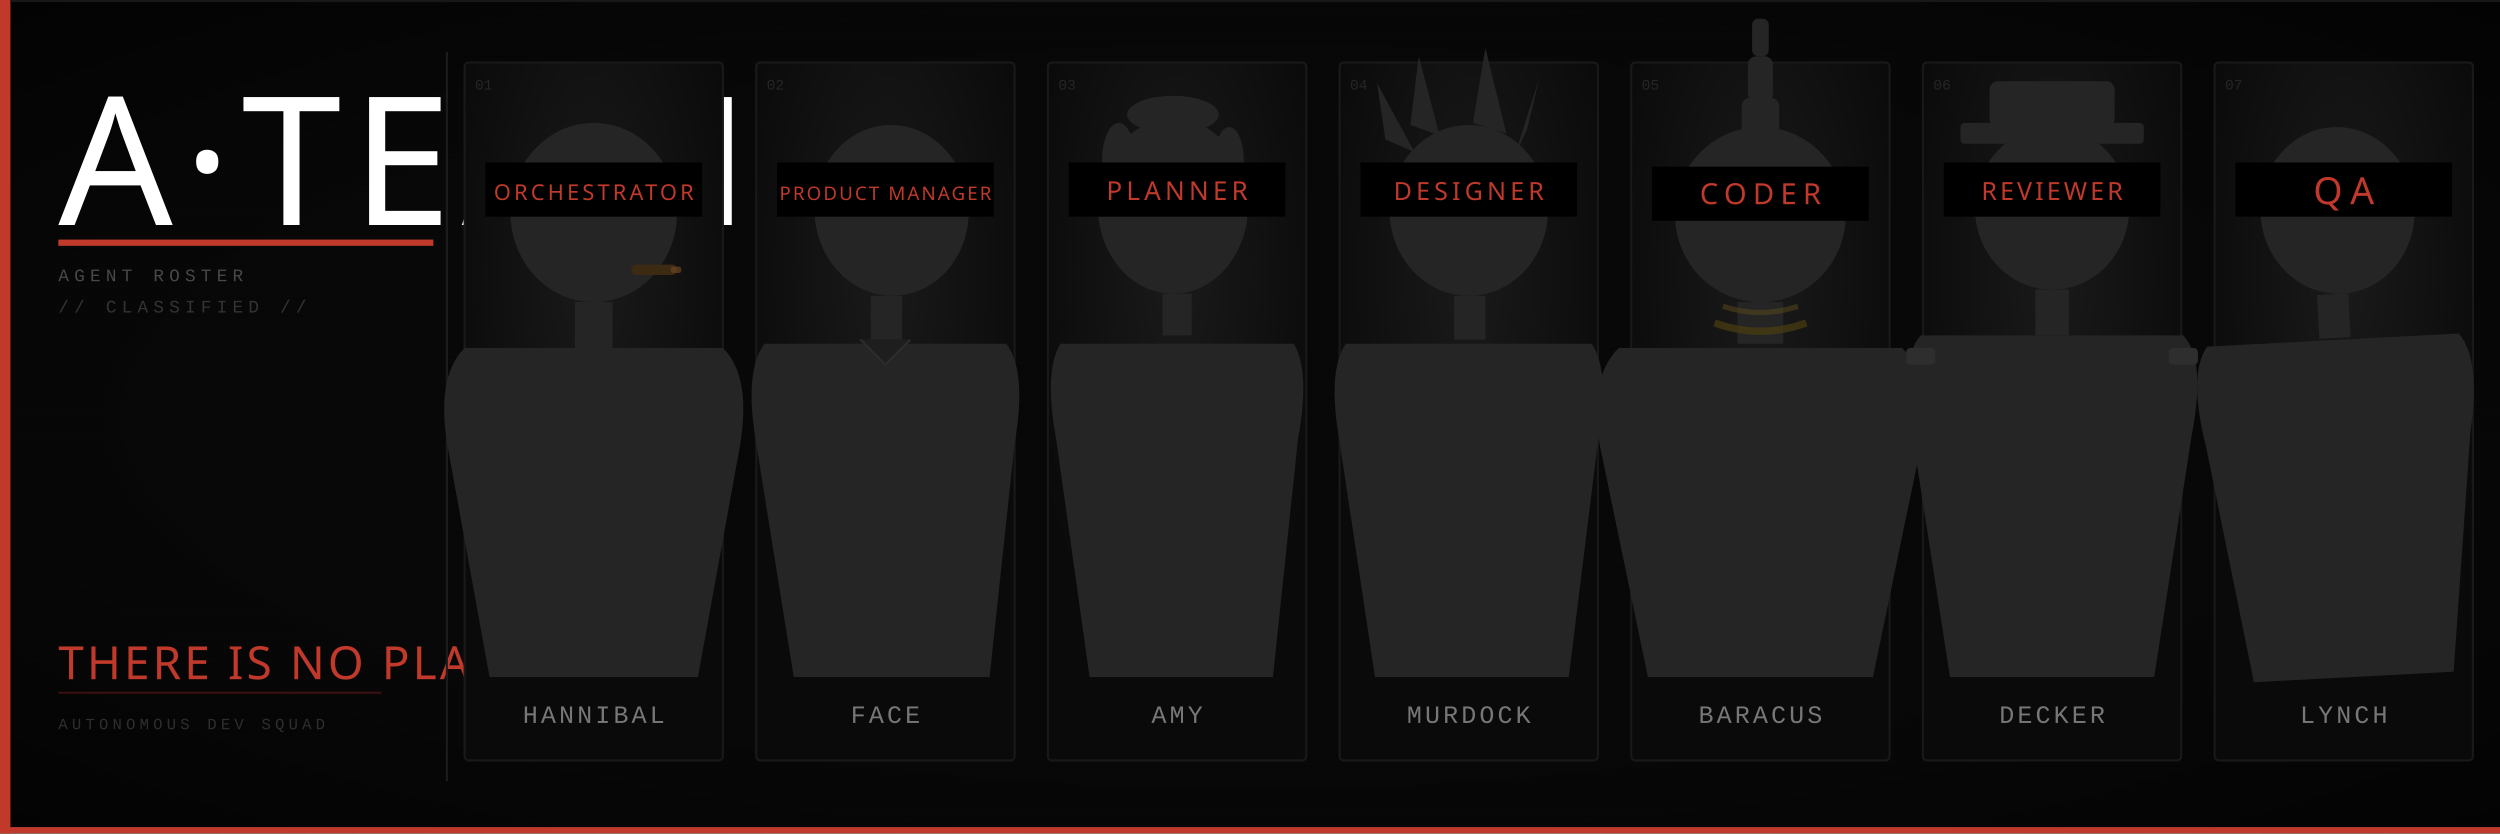
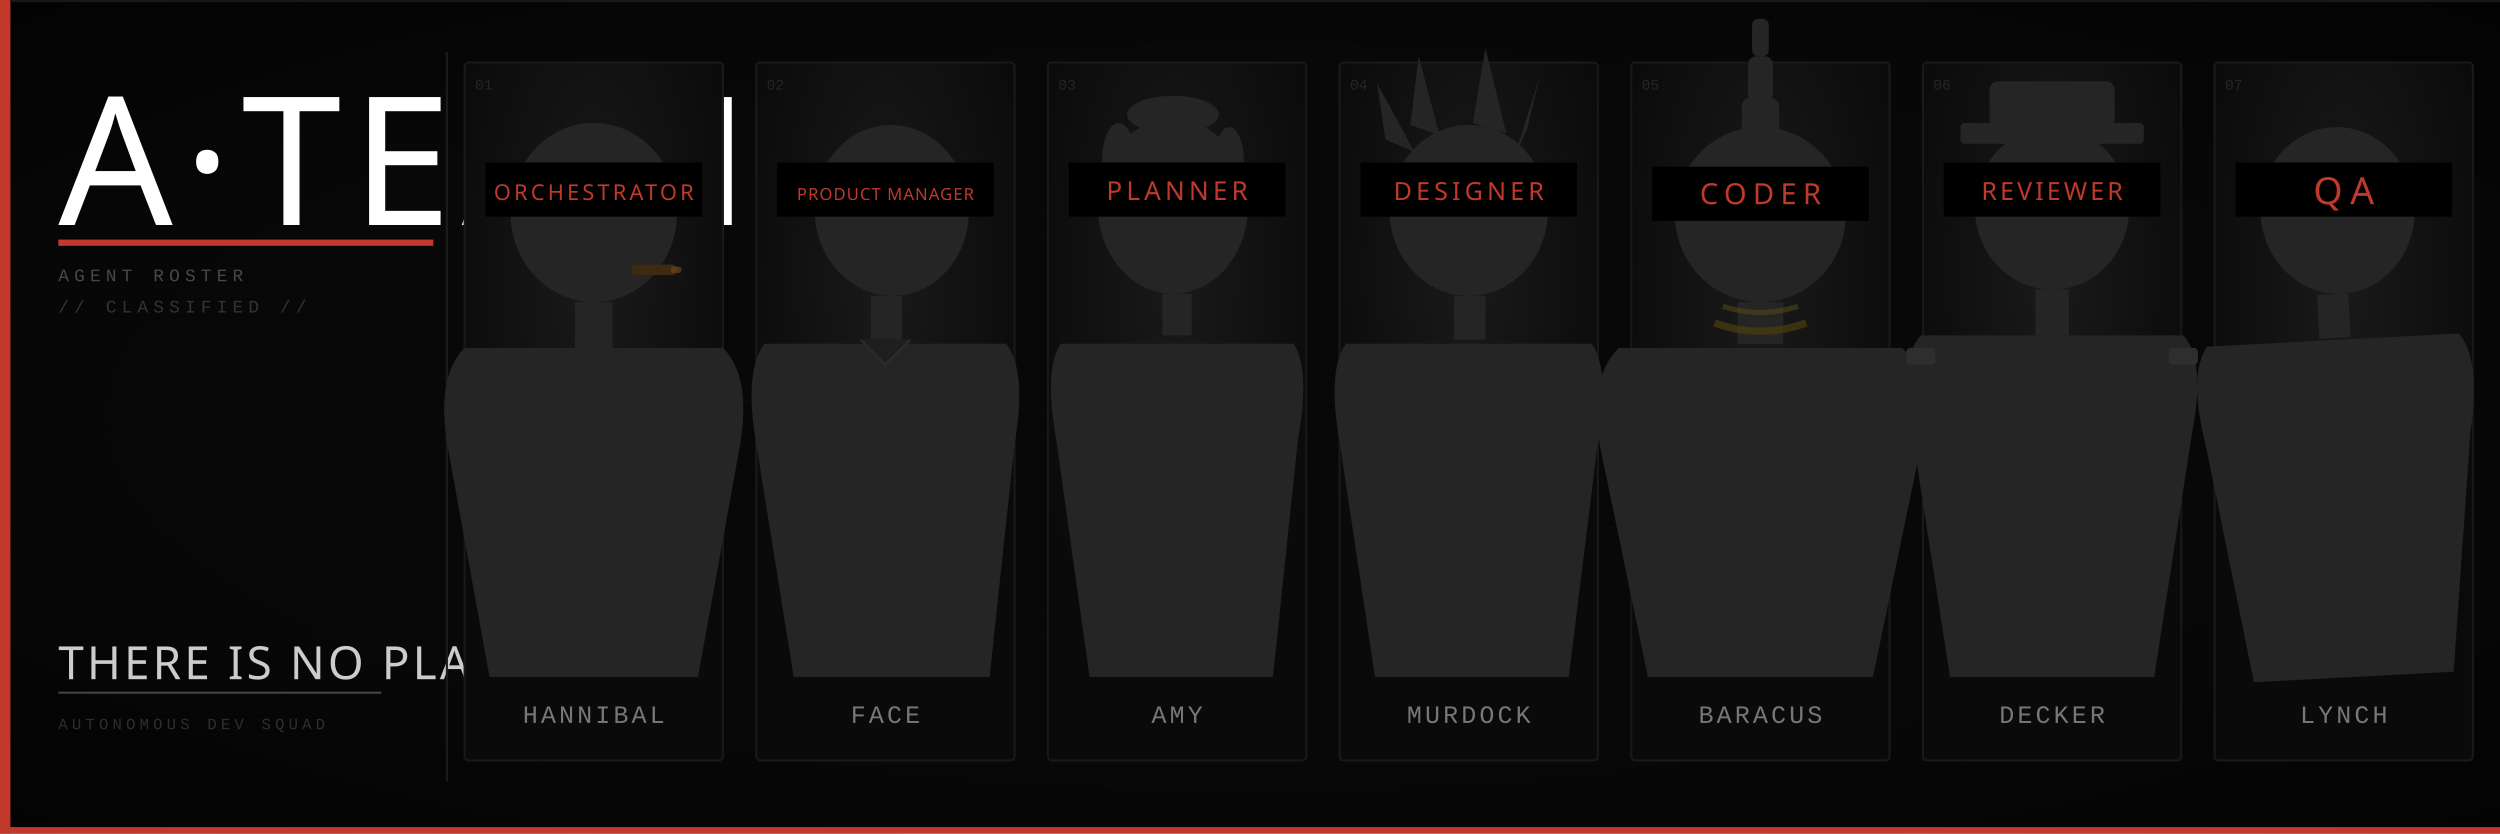
<svg xmlns="http://www.w3.org/2000/svg" viewBox="0 0 1200 400">
  <defs>
    <pattern id="scan" x="0" y="0" width="2" height="4" patternUnits="userSpaceOnUse">
      <rect width="2" height="1" y="3" fill="rgba(0,0,0,0.18)" />
    </pattern>
    <radialGradient id="cardGlow" cx="50%" cy="30%" r="60%">
      <stop offset="0%" stop-color="#1a1a1a" />
      <stop offset="100%" stop-color="#0a0a0a" />
    </radialGradient>
    <radialGradient id="vignette" cx="50%" cy="50%" r="70%">
      <stop offset="60%" stop-color="transparent" />
      <stop offset="100%" stop-color="rgba(0,0,0,0.6)" />
    </radialGradient>
  </defs>
  <rect width="1200" height="400" fill="#080808" />
  <rect width="1200" height="400" fill="url(#scan)" opacity="0.6" />
  <rect width="1200" height="400" fill="url(#vignette)" />
  <rect x="0" y="0" width="5" height="400" fill="#c0392b" />
  <rect x="0" y="397" width="1200" height="3" fill="#c0392b" />
  <rect x="5" y="0" width="1195" height="1" fill="#181818" />
  <text x="28" y="108" font-family="Impact,Arial Narrow,Haettenschweiler,sans-serif" font-size="86" fill="#ffffff" letter-spacing="5">A·TEAM</text>
  <rect x="28" y="115" width="180" height="3" fill="#c0392b" />
  <text x="28" y="135" font-family="Courier New,Courier,monospace" font-size="8.5" fill="#484848" letter-spacing="2.5">AGENT ROSTER</text>
  <text x="28" y="150" font-family="Courier New,Courier,monospace" font-size="8.5" fill="#333333" letter-spacing="2.5">// CLASSIFIED //</text>
-   <text x="28" y="326" font-family="Impact,Arial Narrow,sans-serif" font-size="22" fill="#c0392b" letter-spacing="1.5">THERE IS NO PLAN B.</text>
-   <rect x="28" y="332" width="155" height="1" fill="#3a1010" />
+   <text x="28" y="326" font-family="Impact,Arial Narrow,sans-serif" font-size="22" fill="#cccccc" letter-spacing="1.5">THERE IS NO PLAN B.</text>
+   <rect x="28" y="332" width="155" height="1" fill="#444444" />
  <text x="28" y="350" font-family="Courier New,Courier,monospace" font-size="7.5" fill="#2e2e2e" letter-spacing="2">AUTONOMOUS DEV SQUAD</text>
  <rect x="214" y="25" width="1" height="350" fill="#1c1c1c" />
  <g transform="translate(285,195)">
    <rect x="-62" y="-165" width="124" height="335" fill="url(#cardGlow)" rx="2" />
    <rect x="-62" y="-165" width="124" height="335" fill="none" stroke="#191919" stroke-width="1" rx="2" />
    <ellipse cx="0" cy="-93" rx="40" ry="43" fill="#252525" />
    <rect x="18" y="-68" width="22" height="5" rx="2.5" fill="#3d2a12" />
    <rect x="37" y="-67" width="5" height="3" rx="1" fill="#6b4423" opacity="0.7" />
    <rect x="-9" y="-50" width="18" height="22" fill="#252525" />
    <path d="M-62,-28 Q-76,-14 -70,20 L-50,130 L50,130 L70,20 Q76,-14 62,-28 Z" fill="#252525" />
    <rect x="-52" y="-117" width="104" height="26" fill="#000000" />
    <text x="0" y="-99" font-family="Impact,Arial Narrow,sans-serif" font-size="10.5" fill="#c0392b" text-anchor="middle" letter-spacing="1.5">ORCHESTRATOR</text>
    <text x="0" y="152" font-family="Courier New,monospace" font-size="12" fill="#777" text-anchor="middle" letter-spacing="1.5">HANNIBAL</text>
    <text x="-57" y="-152" font-family="Courier New,monospace" font-size="7" fill="#252525">01</text>
  </g>
  <g transform="translate(425,195)">
    <rect x="-62" y="-165" width="124" height="335" fill="url(#cardGlow)" rx="2" />
    <rect x="-62" y="-165" width="124" height="335" fill="none" stroke="#191919" stroke-width="1" rx="2" />
    <ellipse cx="3" cy="-94" rx="37" ry="41" fill="#252525" transform="rotate(-3,3,-94)" />
    <rect x="-7" y="-53" width="15" height="21" fill="#252525" />
    <path d="M-58,-30 Q-68,-17 -62,18 L-44,130 L50,130 L62,18 Q68,-17 58,-30 Z" fill="#252525" />
    <path d="M-12,-32 L0,-20 L12,-32" fill="#1e1e1e" stroke="#2c2c2c" stroke-width="1" />
    <rect x="-52" y="-117" width="104" height="26" fill="#000000" />
-     <text x="0" y="-99" font-family="Impact,Arial Narrow,sans-serif" font-size="9" fill="#c0392b" text-anchor="middle" letter-spacing="1">PRODUCT MANAGER</text>
+     <text x="0" y="-99" font-family="Impact,Arial Narrow,sans-serif" font-size="8" fill="#c0392b" text-anchor="middle" letter-spacing="0.5">PRODUCT MANAGER</text>
    <text x="0" y="152" font-family="Courier New,monospace" font-size="12" fill="#777" text-anchor="middle" letter-spacing="1.5">FACE</text>
    <text x="-57" y="-152" font-family="Courier New,monospace" font-size="7" fill="#252525">02</text>
  </g>
  <g transform="translate(565,195)">
    <rect x="-62" y="-165" width="124" height="335" fill="url(#cardGlow)" rx="2" />
    <rect x="-62" y="-165" width="124" height="335" fill="none" stroke="#191919" stroke-width="1" rx="2" />
    <ellipse cx="-2" cy="-96" rx="36" ry="42" fill="#252525" />
    <ellipse cx="-2" cy="-140" rx="22" ry="9" fill="#252525" />
    <ellipse cx="-28" cy="-118" rx="8" ry="18" fill="#252525" />
    <ellipse cx="25" cy="-118" rx="7" ry="16" fill="#252525" />
    <rect x="-7" y="-54" width="14" height="20" fill="#252525" />
    <path d="M-56,-30 Q-64,-17 -58,16 L-42,130 L46,130 L58,16 Q64,-17 56,-30 Z" fill="#252525" />
    <rect x="-52" y="-117" width="104" height="26" fill="#000000" />
    <text x="0" y="-99" font-family="Impact,Arial Narrow,sans-serif" font-size="12.5" fill="#c0392b" text-anchor="middle" letter-spacing="2">PLANNER</text>
    <text x="0" y="152" font-family="Courier New,monospace" font-size="12" fill="#777" text-anchor="middle" letter-spacing="1.5">AMY</text>
    <text x="-57" y="-152" font-family="Courier New,monospace" font-size="7" fill="#252525">03</text>
  </g>
  <g transform="translate(705,195)">
    <rect x="-62" y="-165" width="124" height="335" fill="url(#cardGlow)" rx="2" />
    <rect x="-62" y="-165" width="124" height="335" fill="none" stroke="#191919" stroke-width="1" rx="2" />
    <ellipse cx="0" cy="-94" rx="38" ry="41" fill="#252525" />
    <polygon points="-28,-135 -24,-168 -14,-130" fill="#252525" />
    <polygon points="2,-136 8,-172 18,-131" fill="#252525" />
    <polygon points="-40,-128 -44,-155 -26,-122" fill="#252525" />
    <polygon points="28,-133 34,-158 22,-120" fill="#252525" />
    <rect x="-7" y="-53" width="15" height="21" fill="#252525" />
    <path d="M-59,-30 Q-68,-17 -62,17 L-45,130 L48,130 L62,17 Q68,-17 59,-30 Z" fill="#252525" />
    <rect x="-52" y="-117" width="104" height="26" fill="#000000" />
    <text x="0" y="-99" font-family="Impact,Arial Narrow,sans-serif" font-size="12" fill="#c0392b" text-anchor="middle" letter-spacing="2">DESIGNER</text>
    <text x="0" y="152" font-family="Courier New,monospace" font-size="12" fill="#777" text-anchor="middle" letter-spacing="1.5">MURDOCK</text>
    <text x="-57" y="-152" font-family="Courier New,monospace" font-size="7" fill="#252525">04</text>
  </g>
  <g transform="translate(845,195)">
    <rect x="-62" y="-165" width="124" height="335" fill="url(#cardGlow)" rx="2" />
    <rect x="-62" y="-165" width="124" height="335" fill="none" stroke="#191919" stroke-width="1" rx="2" />
    <ellipse cx="0" cy="-92" rx="41" ry="42" fill="#252525" />
    <rect x="-9" y="-148" width="18" height="20" rx="4" fill="#252525" />
    <rect x="-6" y="-168" width="12" height="22" rx="4" fill="#252525" />
    <rect x="-4" y="-186" width="8" height="18" rx="3" fill="#252525" />
    <rect x="-11" y="-50" width="22" height="20" fill="#252525" />
    <path d="M-68,-28 Q-84,-12 -76,24 L-54,130 L54,130 L76,24 Q84,-12 68,-28 Z" fill="#252525" />
    <path d="M-22,-40 Q0,-32 22,-40" stroke="#4a3d10" stroke-width="3.5" fill="none" opacity="0.7" />
    <path d="M-18,-48 Q0,-42 18,-48" stroke="#5a4a18" stroke-width="2.5" fill="none" opacity="0.5" />
    <rect x="-52" y="-115" width="104" height="26" fill="#000000" />
    <text x="0" y="-97" font-family="Impact,Arial Narrow,sans-serif" font-size="14" fill="#c0392b" text-anchor="middle" letter-spacing="3">CODER</text>
    <text x="0" y="152" font-family="Courier New,monospace" font-size="12" fill="#777" text-anchor="middle" letter-spacing="1.5">BARACUS</text>
    <text x="-57" y="-152" font-family="Courier New,monospace" font-size="7" fill="#252525">05</text>
  </g>
  <g transform="translate(985,195)">
    <rect x="-62" y="-165" width="124" height="335" fill="url(#cardGlow)" rx="2" />
    <rect x="-62" y="-165" width="124" height="335" fill="none" stroke="#191919" stroke-width="1" rx="2" />
    <ellipse cx="0" cy="-95" rx="37" ry="39" fill="#252525" />
    <rect x="-44" y="-136" width="88" height="10" rx="2" fill="#252525" />
    <rect x="-30" y="-156" width="60" height="22" rx="4" fill="#252525" />
    <rect x="-8" y="-56" width="16" height="22" fill="#252525" />
    <path d="M-63,-34 Q-74,-22 -67,14 L-49,130 L49,130 L67,14 Q74,-22 63,-34 Z" fill="#252525" />
    <rect x="-70" y="-28" width="14" height="8" rx="2" fill="#2e2e2e" />
    <rect x="56" y="-28" width="14" height="8" rx="2" fill="#2e2e2e" />
    <rect x="-52" y="-117" width="104" height="26" fill="#000000" />
    <text x="0" y="-99" font-family="Impact,Arial Narrow,sans-serif" font-size="12" fill="#c0392b" text-anchor="middle" letter-spacing="1.5">REVIEWER</text>
    <text x="0" y="152" font-family="Courier New,monospace" font-size="12" fill="#777" text-anchor="middle" letter-spacing="1.5">DECKER</text>
    <text x="-57" y="-152" font-family="Courier New,monospace" font-size="7" fill="#252525">06</text>
  </g>
  <g transform="translate(1125,195)">
    <rect x="-62" y="-165" width="124" height="335" fill="url(#cardGlow)" rx="2" />
    <rect x="-62" y="-165" width="124" height="335" fill="none" stroke="#191919" stroke-width="1" rx="2" />
    <ellipse cx="-3" cy="-94" rx="37" ry="40" fill="#252525" transform="rotate(-4,-3,-94)" />
    <rect x="-10" y="-54" width="15" height="21" fill="#252525" transform="rotate(-3,0,0)" />
    <path d="M-64,-32 Q-74,-19 -67,16 L-50,130 L46,130 L60,16 Q67,-19 57,-32 Z" fill="#252525" transform="rotate(-3,0,0)" />
    <rect x="-52" y="-117" width="104" height="26" fill="#000000" />
    <text x="0" y="-97" font-family="Impact,Arial Narrow,sans-serif" font-size="18" fill="#c0392b" text-anchor="middle" letter-spacing="4">QA</text>
    <text x="0" y="152" font-family="Courier New,monospace" font-size="12" fill="#777" text-anchor="middle" letter-spacing="1.5">LYNCH</text>
    <text x="-57" y="-152" font-family="Courier New,monospace" font-size="7" fill="#252525">07</text>
  </g>
</svg>
